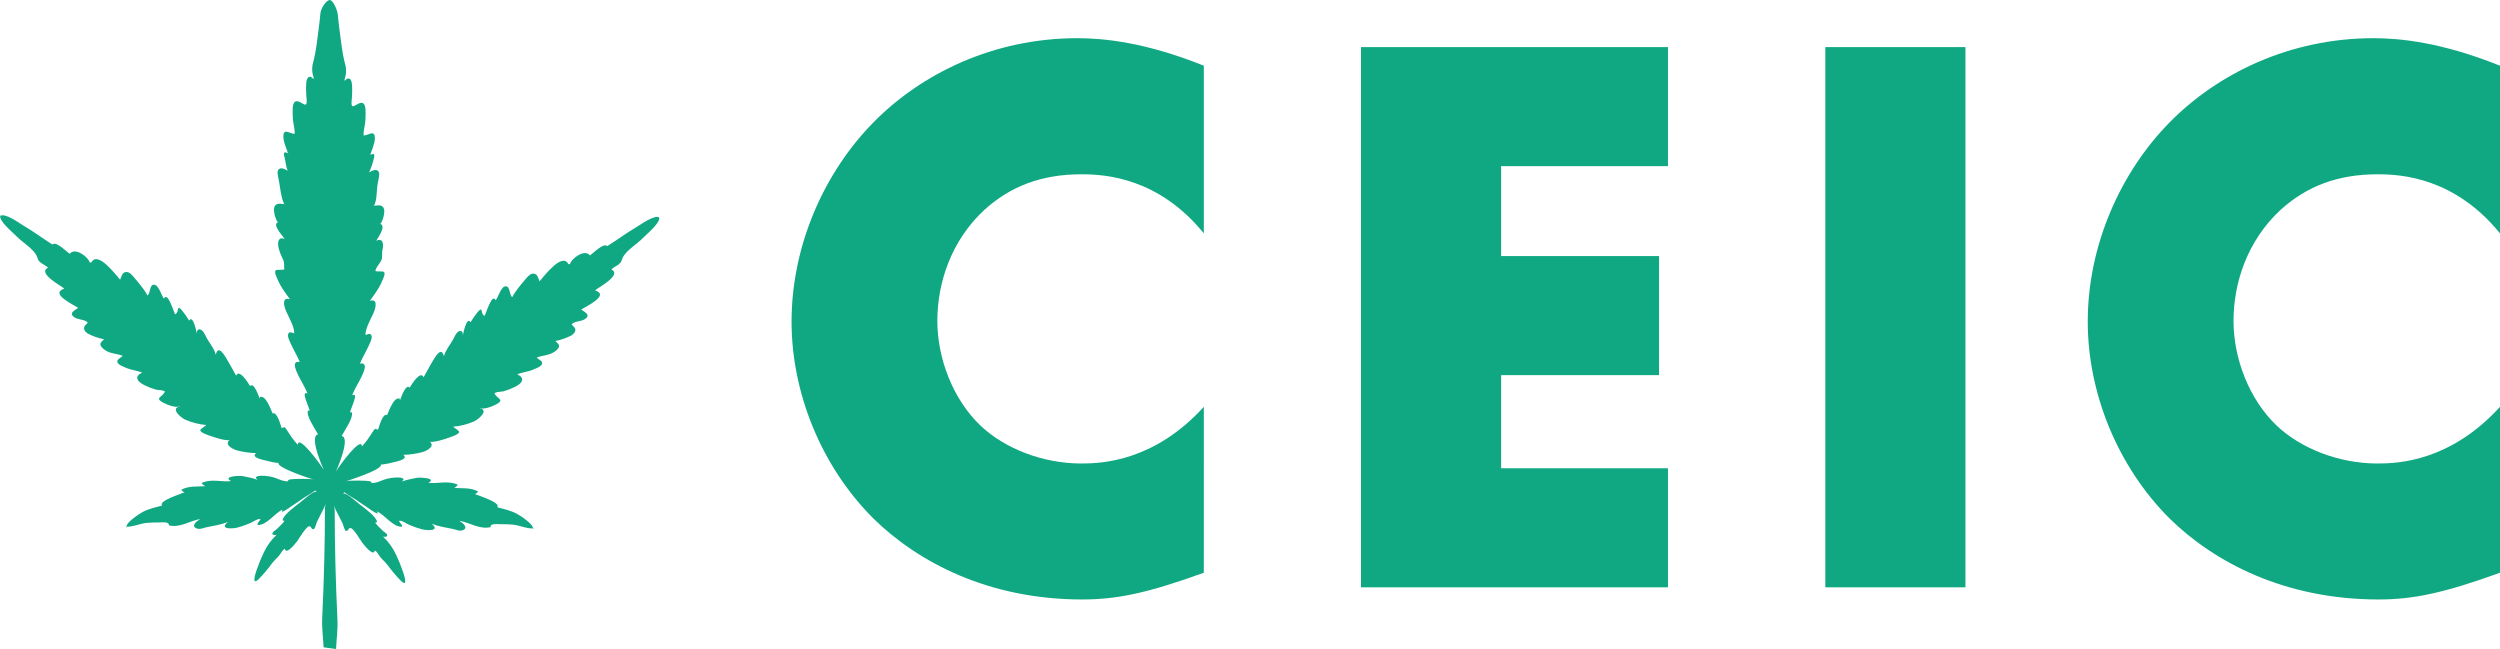
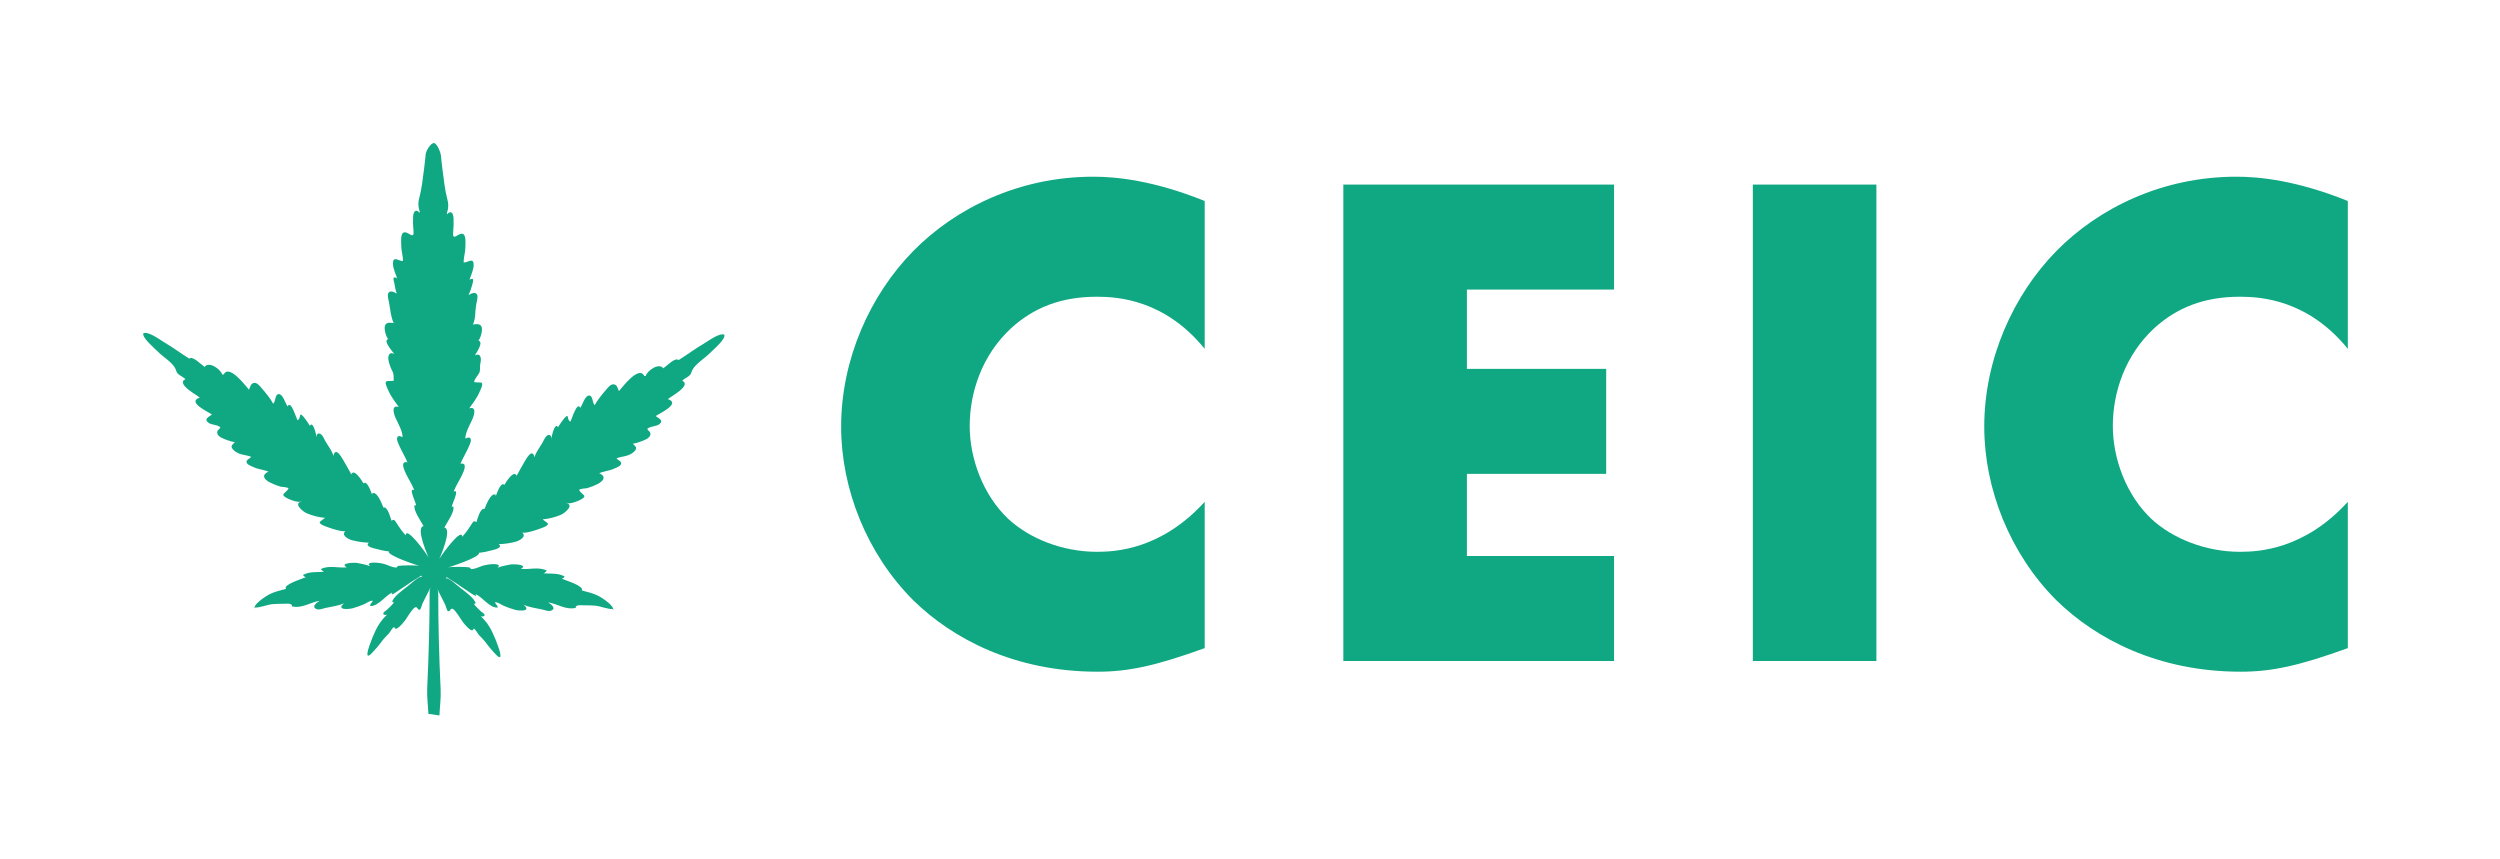
- <svg xmlns="http://www.w3.org/2000/svg" class="mobile logo" viewBox="0 0 1607.58 417.23">
-   <defs>
-     <style>.cls-1{fill:#10a882;}</style>
-   </defs>
-   <g id="Layer_2" data-name="Layer 2">
-     <g id="Layer_1-2" data-name="Layer 1">
-       <g id="Mobile-CEIC-Green">
-         <path class="cls-1" d="M774.09,368.29c-35.94,13-55.73,17.19-78.12,17.19-60.42,0-105.73-24-134.37-52.08C527.74,299.55,509,252.15,509,206.84c0-49.48,21.36-96.35,52.61-128.12,30.72-31.25,77.08-54.17,131.24-54.17,16.67,0,43.75,2.61,81.25,17.71V150.07c-29.17-35.93-63.54-38-78.64-38-26,0-45.84,7.81-62.5,22.92-21.36,19.79-30.21,46.87-30.21,71.35,0,24,9.9,50.52,28.12,67.71,15.11,14.06,39.07,24,64.59,24,13.54,0,46.87-1.56,78.64-36.45Z" />
-         <path class="cls-1" d="M1072.56,106.84H965.27v57.82h101.56v76.56H965.27v59.89h107.29v76.56H875.17V30.29h197.39Z" />
-         <path class="cls-1" d="M1263.85,30.29V377.67h-90.1V30.29Z" />
-         <path class="cls-1" d="M1607.58,368.29c-35.93,13-55.72,17.19-78.12,17.19-60.42,0-105.73-24-134.37-52.08-33.85-33.85-52.6-81.25-52.6-126.56,0-49.48,21.35-96.35,52.6-128.12,30.73-31.25,77.08-54.17,131.25-54.17,16.66,0,43.74,2.61,81.24,17.71V150.07c-29.16-35.93-63.54-38-78.64-38-26,0-45.83,7.81-62.5,22.92-21.35,19.79-30.21,46.87-30.21,71.35,0,24,9.9,50.52,28.13,67.71,15.1,14.06,39.06,24,64.58,24,13.54,0,46.87-1.56,78.64-36.45Z" />
-         <path class="cls-1" d="M208.07,416.23c-.29-6.3-1.19-12.48-.88-18.93,1.11-23.51,1.76-47.47,1.76-71l1.9-8.72c-.3,6.63-4.41,12.19-7.09,18.12-.35.76-1.17,4.17-1.85,4.47-1.84.81-1.53-2.18-3.37-1.7s-6,7.44-7.18,9.15c-1,1.43-7.53,9.7-8.18,5.23-1.72.77-2.67,3.39-4,4.8-1.48,1.59-2.95,2.91-4.26,4.6a93.17,93.17,0,0,1-8.56,10.13c-4.76,4.54-2.2-3.27-1.25-6.08a103.17,103.17,0,0,1,4.41-10.83,37.05,37.05,0,0,1,8.39-11.59c-.68.25-2.43.48-2.73-.64s2.08-2.32,2.68-2.92c1.53-1.55,4-3.66,5.07-5.37a11.52,11.52,0,0,1-1.22-.36c.1-3.27,8.45-9.31,10.93-11.18s8.49-7.77,10.91-7.19l-.76-.81c-3.37,2.34-6.74,4.08-10.05,6.56-1.93,1.44-4,2.56-6,4-.7.51-7.38,5.35-5,1.72-5.16,2.25-10.13,10.19-16.16,9.9-.22-1.48,1.42-2.45,1.94-3.77-1.65-.59-4.8,1.8-6.51,2.51a66.4,66.4,0,0,1-8,2.84c-3.23.88-12.56,1.48-6.41-3.62-4.51,2-9.17,2.47-13.81,3.49-2.09.46-4.24,1.6-6.41.74-3.44-1.37-.58-4.35,2-5.68v-.27c-6.63,1.18-12.6,5.72-19.82,4,.52-2.61-4.52-1.87-6.34-1.87a78.79,78.79,0,0,0-8,.28c-4.22.44-9.14,2.78-13.32,2.43l.76.81c-2.24-2.59,8.11-9.19,10-10.22,4-2.11,8.41-3.06,12.54-4.18-2.36-3.17,12.5-7.53,14.53-8.54a3.1,3.1,0,0,1-2.12-1.63c5-2.64,10-1.9,15.42-2.27a4.77,4.77,0,0,1-2.36-2.08c6.23-2.88,12.52-.51,18.94-1.18-5.94-3.21,5.66-3.64,7.63-3.19,2.87.65,6.17,1.11,8.78,2.17h.5c-2.93-2.2,1.81-2.5,3-2.44a30.23,30.23,0,0,1,7.29,1c2.54.76,4.95,2.06,7.55,2.51s1.06-.51,2.89-1.12c1.07-.35,13.69-.75,15.69.17,0,0-24.87-7.73-22.79-11l-.47.19c-3-.18-5.7-1.09-8.6-1.73-1.48-.34-9-1.89-5.35-4.55a53.75,53.75,0,0,1-12.19-1.74c-3.51-.94-8.88-4.2-4.36-7.1l-.39.44c-3.19.52-9.92-1.73-13.23-2.94-1.09-.39-5.74-1.85-5.77-3.44,0-.77,3.2-2.59,3.89-3.32a42.5,42.5,0,0,1-13.67-3.48c-2.43-1.12-9.83-7.07-3.4-8.47l-.09-.26c-1.85,1.67-8.42-1-10.62-2.16-5.72-3.16-.58-3.35,1.19-7.11-1.42-1.18-4.3-.82-6.11-1.34a44.49,44.49,0,0,1-7.31-2.9c-1.67-.84-4.76-2.71-4.4-5,.26-1.63,2.57-2.73,3.42-3l.73.57c-3.5-2-8.13-2-11.87-3.84-1.31-.63-4.82-1.77-5.1-3.6s2.33-2.52,3.44-3.89c-3.7-1.5-7.83-1.26-11.32-3.68-1.18-.81-3.2-2.38-3-4,.18-1.41,1.9-2.12,2.39-3.23l-.47.18a40.49,40.49,0,0,1-9.56-3.32c-1.33-.73-3-2.09-2.86-3.91s1.67-2.1,2.35-3.49c-2.23-2.2-6.48-1.61-8.94-3.57-3.38-2.68.85-4.32,2.77-5.83-2.45-1.8-18.47-9-9.14-12.27l.23-.09c-1.29-1.46-17.74-9.89-10.43-13.46-1.36-1.31-3.25-2.12-4.8-3.33-1.83-1.41-1.59-2.11-2.39-4-2.14-4.85-9.18-8.84-13-12.78-2.19-2.29-12-10.29-10.43-13.48L0,138.8c3.6-1.94,12,4.45,15.11,6.29,6.44,3.73,12.34,8.25,18.64,12.14,2.29-2.44,9.07,4.69,11.11,6,3.15-4.39,11.73,1.64,12.89,5.63l1-.11c3.94-7.51,15,7.08,18.5,11.09,1-2.2,1.28-5,4.18-4.94,2.21.05,4.09,2.7,5.44,4.28,2.72,3.16,6.37,7.6,7.95,10.85l-.24.1c2.31-.81,1.26-7.31,4.58-7.07,2.92.22,4.67,7.09,6.3,9,2.28-5.13,6.3,8.71,7.1,10,3-1,.63-6.74,4.36-2.61a61.14,61.14,0,0,1,4.77,6.77l.15-.34c2.29-3.31,4.53,7.44,4.74,8.72-.21-2.78,1.47-3.52,3.22-2.2,1.38,1.05,2.31,3.49,3.14,5,1.63,2.91,5.38,7.72,5.67,10.45l.24-.1c1.6-6.19,5.47.71,7,3.17,2.12,3.47,4,7.2,6,10.67,1.93-4.8,7.82,4.73,8.92,6.63,2.52-2.75,5.56,6.45,6.26,8.17,0-.34.12-.76.15-1.12,3.81-1.27,6.89,7.89,8.11,10.58,2.78-1.43,5.08,7.22,5.78,9.3l.09.25c.21-.31,1.37-.61,1.66-.75,1.85,1.13,2.76,4.87,8.67,11.38.25-6.92,14.2,11.86,16.74,16.23,0,0-9.93-21.93-3.7-22.95-2.59-4.66-7.69-11.8-6.51-15.33.34.1.72.12,1.07.22.29-1.18-6.25-13.73-1.29-11.07l-.25-.54c-1.59-4-4-7.57-5.84-11.43-1.4-2.94-4.41-9.45,1.06-8.37-1.64-4-3.94-7.68-5.71-11.6-.61-1.36-2.2-4.41-1.83-6,.59-2.52,2.22-1.25,4-.84,0-4.27-3.35-10.05-5.08-13.85-2-4.34-2.86-10.25,3-7.77h-.5c-3-4.23-5.88-7.76-8-12.73-.56-1.34-2.55-5.05-1.35-6.18.58-.55,4.44-.11,5.51-.57-.23-2.34.2-4.48-.85-6.53a33.93,33.93,0,0,1-2.81-7.3c-1-4,.14-7.91,4.46-5.4v.54c-.7-1.72-9.2-10.29-4.86-11.64-1.63-1.6-3.16-7.41-2.37-9.73,1.07-3.14,4.58-2,6.73-1.91l-.5-.27c-2-4.51-2.25-9.23-3.14-14.08-.29-1.54-1.51-5.93-.69-7.45,1.31-2.42,4.58-.72,6.24.33-1.08-2.44-1.22-5-1.83-7.76-.22-1-1.19-3.29-.17-4,.53-.37,2.27.68,2.71.49l-.25-.27c-.18.18.23.69-.25.32-1-3-2.9-7.1-3-10.33-.24-6.6,4.38-2,7.26-2.21.12-3.64-1.21-7.29-1.23-11.07,0-2.2-.71-8.63,1.7-9.7,3.24-1.45,7.89,6.11,7.21-1.32a67.28,67.28,0,0,1-.27-10.35c.24-3.77,2-5.89,4.78-2.71V49.89a15.92,15.92,0,0,1-.25-10c1.86-6.94,2.56-14.43,3.53-21.58.45-3.36.77-6.72,1.12-10.09.27-2.62,3.41-7.82,5.76-8.19s5.08,6.58,5.36,9.2c.35,3.37.67,6.72,1.12,10.08,1,7.16,1.67,14.64,3.52,21.59a15.75,15.75,0,0,1-.25,10V52c2.82-3.19,4.54-1.06,4.79,2.7A67.2,67.2,0,0,1,226.1,65c-.68,7.43,4-.13,7.22,1.32,2.4,1.07,1.7,7.5,1.69,9.7,0,3.78-1.34,7.44-1.23,11.07,2.88.26,7.51-4.39,7.26,2.21-.12,3.24-2,7.28-3,10.34-.48.37-.07-.14-.24-.33l-.25.28c.43.19,2.18-.87,2.71-.5,1,.72,0,3-.17,4a41.28,41.28,0,0,1-2.77,7.76c1.67-1,4.94-2.75,6.25-.33.82,1.53-.41,5.91-.69,7.45-.89,4.85-.25,9.57-2.21,14.09l-.51.27c2.16-.1,5.67-1.24,6.74,1.91.78,2.31-.75,8.13-2.38,9.73,4.35,1.35-2.29,9.91-3,11.64v-.55c4.33-2.51,5.46,1.41,4.47,5.4-.64,2.58.25,5-.95,7.3-1.05,2-3.41,4.19-3.64,6.53,1.07.47,4.93,0,5.51.57,1.2,1.14-.8,4.84-1.36,6.19-2.06,5-5,8.5-7.94,12.72h-.5c5.81-2.47,4.93,3.44,2.95,7.78-1.73,3.79-5.08,9.57-5.08,13.85,1.77-.41,3.41-1.69,4,.83.37,1.55-1.22,4.61-1.83,6-1.78,3.93-4.07,7.61-5.71,11.6,5.47-1.08,2.46,5.43,1.06,8.38-1.83,3.85-4.25,7.44-5.84,11.42l-.25.54c5-2.65-1.58,9.89-1.29,11.07.35-.09.73-.12,1.07-.22,1.18,3.54-3.93,10.67-6.51,15.33,6.23,1-3.7,22.95-3.7,22.95,2.54-4.37,16.49-23.14,16.74-16.22,5.9-6.52,6.81-10.25,8.67-11.39.29.14,1.45.44,1.66.76l.08-.26c.71-2.08,3-10.73,5.79-9.29,1.22-2.7,4.3-11.85,8.1-10.59,0,.36.14.78.16,1.12.7-1.72,3.74-10.92,6.25-8.16,1.11-1.91,7-11.44,8.93-6.64,2.07-3.47,3.89-7.2,6-10.66,1.51-2.47,5.37-9.36,7-3.17l.23.09c.3-2.73,4.05-7.54,5.68-10.45.83-1.48,1.76-3.92,3.14-5,1.75-1.32,3.42-.57,3.22,2.21.21-1.29,2.45-12,4.73-8.73l.15.35a62.3,62.3,0,0,1,4.78-6.78c3.73-4.13,1.36,1.61,4.36,2.61.8-1.3,4.82-15.15,7.1-10,1.62-2,3.38-8.83,6.3-9,3.32-.25,2.26,6.26,4.58,7.06l-.24-.09c1.58-3.26,5.23-7.7,7.95-10.86,1.35-1.57,3.23-4.22,5.44-4.28,2.89-.07,3.17,2.75,4.17,4.94,3.5-4,14.57-18.59,18.51-11.09l1,.12c1.16-4,9.74-10,12.88-5.63,2.05-1.33,8.83-8.45,11.12-6,6.29-3.88,12.2-8.41,18.64-12.14,3.16-1.83,11.51-8.23,15.11-6.28l-.47-.19c1.58,3.19-8.24,11.2-10.43,13.49-3.78,3.93-10.82,7.92-13,12.78-.81,1.83-.57,2.53-2.39,4-1.55,1.2-3.45,2-4.8,3.33,7.31,3.57-9.14,12-10.44,13.45l.24.1c9.33,3.27-6.69,10.47-9.14,12.27,1.92,1.51,6.15,3.15,2.77,5.82-2.47,2-6.71,1.37-8.94,3.57.68,1.4,2.19,1.78,2.35,3.49s-1.53,3.19-2.86,3.91a40.68,40.68,0,0,1-9.56,3.33l-.47-.19c.49,1.11,2.21,1.82,2.39,3.23.21,1.67-1.81,3.24-3,4-3.49,2.41-7.62,2.18-11.32,3.67,1.11,1.38,3.73,2,3.44,3.89s-3.8,3-5.1,3.6c-3.74,1.81-8.38,1.87-11.87,3.85l.73-.58c.84.24,3.16,1.34,3.42,3,.35,2.28-2.73,4.15-4.4,5a44.44,44.44,0,0,1-7.31,2.89c-1.82.52-4.7.16-6.11,1.35,1.77,3.75,6.91,3.94,1.19,7.1-2.2,1.21-8.77,3.83-10.63,2.17l-.08.25c6.43,1.4-1,7.35-3.4,8.47a42.78,42.78,0,0,1-13.67,3.49c.68.72,3.91,2.55,3.89,3.31,0,1.59-4.68,3.05-5.77,3.45-3.32,1.2-10,3.46-13.23,2.94l-.39-.44c4.52,2.9-.85,6.16-4.36,7.1a53.75,53.75,0,0,1-12.19,1.74c3.61,2.65-3.87,4.21-5.36,4.54a54,54,0,0,1-8.59,1.73l-.48-.18c2.09,3.28-22.78,11-22.78,11,2-.92,14.61-.52,15.69-.16,1.83.6.21,1.57,2.89,1.11s5-1.75,7.55-2.5a30.74,30.74,0,0,1,7.29-1c1.19-.06,5.93.24,3,2.44h.5c2.61-1.06,5.9-1.51,8.78-2.17,2-.44,13.56,0,7.63,3.2,6.42.67,12.71-1.71,18.94,1.18a4.75,4.75,0,0,1-2.36,2.07c5.39.38,10.4-.37,15.42,2.27a3.07,3.07,0,0,1-2.12,1.63c2,1,16.89,5.38,14.52,8.55,4.14,1.11,8.58,2.07,12.55,4.17,1.93,1,12.29,7.63,10.05,10.23l.76-.82c-4.19.36-9.1-2-13.32-2.43a78.8,78.8,0,0,0-8-.27c-1.83,0-6.86-.75-6.34,1.87-7.22,1.68-13.2-2.86-19.82-4v.27c2.53,1.33,5.4,4.31,2,5.68-2.18.87-4.32-.28-6.41-.74-4.64-1-9.3-1.53-13.81-3.48,6.14,5.1-3.18,4.49-6.42,3.61a64.51,64.51,0,0,1-8-2.83c-1.71-.72-4.86-3.11-6.52-2.51.52,1.32,2.17,2.28,2,3.77-6,.28-11-7.66-16.16-9.9,2.41,3.63-4.27-1.21-5-1.73-1.92-1.43-4-2.54-6-4-3.3-2.47-6.67-4.22-10-6.55l-.76.81c2.41-.58,8.45,5.33,10.91,7.18s10.83,7.91,10.93,11.18a12.26,12.26,0,0,1-1.22.36c1.08,1.71,3.54,3.83,5.06,5.37.61.61,3,1.79,2.69,2.92s-2.06.9-2.74.65a36.78,36.78,0,0,1,8.39,11.59,99.46,99.46,0,0,1,4.42,10.83c.95,2.81,3.5,10.61-1.26,6.07a95.48,95.48,0,0,1-8.56-10.13c-1.3-1.69-2.77-3-4.25-4.59-1.31-1.42-2.27-4-4-4.81-.65,4.48-7.18-3.79-8.19-5.22-1.2-1.71-5.28-8.67-7.17-9.16s-1.54,2.51-3.38,1.7c-.67-.29-1.49-3.7-1.84-4.47-2.68-5.93-6.79-11.48-7.09-18.12l1.9,8.73c0,23.51.65,47.47,1.76,71,.3,6.45-.6,12.64-.88,18.93Z" />
-       </g>
-     </g>
-   </g>
+ <svg xmlns="http://www.w3.org/2000/svg" class="mobile logo" width="265" height="91" viewBox="0 0 265 91" fill="#10A882">
+   <path d="M127.698 68.702C122.473 70.592 119.596 71.201 116.341 71.201C107.557 71.201 100.97 67.712 96.806 63.63C91.884 58.709 89.16 51.818 89.16 45.231C89.16 38.038 92.265 31.224 96.808 26.605C101.274 22.062 108.014 18.73 115.887 18.73C118.311 18.73 122.247 19.11 127.699 21.305V36.978C123.458 31.755 118.462 31.454 116.267 31.454C112.487 31.454 109.603 32.589 107.181 34.786C104.075 37.663 102.789 41.6 102.789 45.158C102.789 48.648 104.228 52.503 106.877 55.002C109.073 57.046 112.557 58.491 116.267 58.491C118.235 58.491 123.08 58.264 127.699 53.192L127.698 68.702Z" />
+   <path d="M171.089 30.694H155.492V39.1H170.256V50.23H155.492V58.936H171.089V70.066H142.393V19.565H171.089V30.694Z" />
+   <path d="M198.898 19.565V70.066H185.8V19.565H198.898Z" />
+   <path d="M248.869 68.702C243.646 70.592 240.769 71.201 237.512 71.201C228.728 71.201 222.141 67.712 217.978 63.63C213.057 58.709 210.331 51.818 210.331 45.231C210.331 38.038 213.435 31.224 217.978 26.605C222.445 22.062 229.184 18.73 237.059 18.73C239.481 18.73 243.417 19.11 248.869 21.305V36.978C244.63 31.755 239.632 31.454 237.437 31.454C233.657 31.454 230.774 32.589 228.351 34.786C225.247 37.663 223.959 41.6 223.959 45.158C223.959 48.648 225.398 52.503 228.048 55.002C230.243 57.046 233.727 58.491 237.437 58.491C239.405 58.491 244.25 58.264 248.869 53.192V68.702Z" />
+   <path d="M45.413 75.672C45.37 74.756 45.24 73.858 45.285 72.92C45.446 69.502 45.541 66.019 45.541 62.598L45.817 61.331C45.773 62.294 45.176 63.103 44.786 63.965C44.735 64.075 44.616 64.571 44.517 64.615C44.25 64.732 44.295 64.298 44.027 64.368C43.76 64.437 43.155 65.449 42.983 65.698C42.838 65.906 41.889 67.108 41.794 66.458C41.544 66.57 41.406 66.951 41.213 67.156C40.998 67.387 40.784 67.579 40.593 67.825C40.214 68.344 39.798 68.837 39.349 69.297C38.657 69.957 39.029 68.822 39.167 68.413C39.351 67.877 39.565 67.351 39.808 66.839C40.102 66.203 40.516 65.631 41.028 65.154C40.929 65.19 40.675 65.224 40.631 65.061C40.588 64.898 40.934 64.724 41.021 64.636C41.243 64.411 41.602 64.104 41.758 63.856C41.698 63.842 41.639 63.824 41.581 63.803C41.595 63.328 42.809 62.45 43.169 62.178C43.53 61.906 44.404 61.048 44.755 61.133L44.645 61.015C44.155 61.355 43.665 61.608 43.184 61.969C42.903 62.178 42.602 62.341 42.312 62.55C42.21 62.624 41.239 63.328 41.585 62.8C40.835 63.127 40.112 64.282 39.236 64.24C39.204 64.024 39.442 63.883 39.518 63.691C39.278 63.606 38.82 63.953 38.571 64.056C38.193 64.219 37.804 64.357 37.408 64.469C36.939 64.597 35.582 64.684 36.476 63.943C35.821 64.234 35.143 64.302 34.469 64.45C34.165 64.517 33.852 64.683 33.537 64.558C33.037 64.359 33.453 63.925 33.828 63.732V63.693C32.864 63.864 31.996 64.525 30.946 64.274C31.022 63.895 30.289 64.003 30.024 64.003C29.636 63.996 29.248 64.01 28.861 64.043C28.248 64.107 27.533 64.447 26.925 64.397L27.035 64.514C26.71 64.138 28.215 63.178 28.489 63.029C29.071 62.722 29.712 62.584 30.312 62.421C29.969 61.96 32.13 61.326 32.425 61.179C32.359 61.165 32.297 61.137 32.244 61.096C32.19 61.055 32.147 61.002 32.117 60.942C32.843 60.559 33.57 60.666 34.358 60.612C34.213 60.553 34.092 60.447 34.015 60.31C34.921 59.891 35.835 60.236 36.769 60.139C35.905 59.672 37.591 59.609 37.878 59.675C38.295 59.769 38.775 59.836 39.154 59.99H39.227C38.801 59.67 39.49 59.627 39.663 59.636C40.021 59.641 40.377 59.689 40.723 59.781C41.092 59.891 41.442 60.08 41.82 60.146C42.198 60.211 41.974 60.072 42.24 59.983C42.396 59.932 44.231 59.874 44.522 60.008C44.522 60.008 40.906 58.884 41.208 58.408L41.14 58.436C40.704 58.41 40.311 58.278 39.89 58.185C39.675 58.135 38.581 57.91 39.112 57.523C38.514 57.507 37.919 57.422 37.34 57.27C36.83 57.133 36.049 56.66 36.706 56.238L36.649 56.302C36.186 56.378 35.207 56.05 34.726 55.875C34.568 55.818 33.892 55.606 33.887 55.374C33.887 55.263 34.352 54.998 34.453 54.892C33.767 54.835 33.095 54.664 32.465 54.386C32.112 54.223 31.036 53.358 31.971 53.155L31.958 53.117C31.689 53.36 30.734 52.971 30.414 52.803C29.582 52.343 30.33 52.316 30.587 51.769C30.381 51.598 29.962 51.65 29.699 51.574C29.333 51.465 28.977 51.324 28.636 51.153C28.393 51.031 27.944 50.759 27.997 50.426C28.034 50.189 28.37 50.029 28.494 49.99L28.6 50.073C28.091 49.782 27.418 49.782 26.874 49.514C26.684 49.423 26.174 49.257 26.133 48.991C26.092 48.725 26.471 48.625 26.633 48.425C26.095 48.207 25.494 48.242 24.987 47.891C24.816 47.773 24.522 47.544 24.551 47.309C24.577 47.104 24.827 47.001 24.898 46.839L24.83 46.866C24.349 46.763 23.882 46.601 23.44 46.383C23.247 46.277 23.004 46.079 23.025 45.815C23.045 45.55 23.267 45.509 23.366 45.307C23.042 44.987 22.424 45.073 22.067 44.788C21.575 44.398 22.19 44.16 22.469 43.941C22.113 43.679 19.784 42.632 21.14 42.157L21.174 42.144C20.986 41.931 18.595 40.706 19.658 40.187C19.46 39.996 19.185 39.879 18.96 39.703C18.694 39.498 18.729 39.396 18.612 39.121C18.301 38.416 17.278 37.836 16.723 37.263C16.404 36.931 14.978 35.767 15.206 35.304L15.164 35.34C15.687 35.058 16.909 35.987 17.361 36.255C18.297 36.797 19.155 37.454 20.07 38.019C20.403 37.665 21.389 38.701 21.686 38.892C22.144 38.253 23.391 39.13 23.56 39.71L23.705 39.694C24.278 38.602 25.886 40.723 26.394 41.306C26.54 40.986 26.581 40.58 27.002 40.588C27.323 40.596 27.597 40.981 27.793 41.21C28.188 41.67 28.719 42.315 28.949 42.788L28.914 42.802C29.25 42.684 29.097 41.74 29.58 41.775C30.004 41.806 30.259 42.805 30.495 43.083C30.827 42.337 31.411 44.349 31.528 44.537C31.964 44.391 31.619 43.557 32.161 44.157C32.415 44.469 32.646 44.798 32.855 45.141L32.877 45.092C33.21 44.611 33.535 46.174 33.566 46.36C33.535 45.956 33.78 45.848 34.034 46.04C34.235 46.193 34.37 46.547 34.49 46.767C34.727 47.19 35.273 47.889 35.315 48.286L35.35 48.271C35.582 47.371 36.145 48.375 36.367 48.732C36.675 49.237 36.949 49.779 37.239 50.283C37.52 49.586 38.376 50.971 38.536 51.247C38.903 50.847 39.345 52.185 39.446 52.435C39.446 52.386 39.464 52.325 39.468 52.272C40.022 52.087 40.47 53.419 40.647 53.81C41.051 53.602 41.386 54.86 41.487 55.162L41.501 55.199C41.531 55.154 41.7 55.11 41.742 55.09C42.011 55.254 42.143 55.797 43.002 56.744C43.039 55.738 45.067 58.468 45.436 59.103C45.436 59.103 43.992 55.915 44.898 55.767C44.522 55.09 43.78 54.051 43.952 53.538C44.001 53.553 44.056 53.556 44.107 53.57C44.149 53.399 43.199 51.574 43.92 51.961L43.883 51.883C43.652 51.301 43.302 50.782 43.034 50.221C42.831 49.794 42.393 48.847 43.188 49.004C42.95 48.423 42.616 47.888 42.358 47.318C42.27 47.12 42.038 46.677 42.092 46.445C42.178 46.079 42.415 46.264 42.674 46.323C42.674 45.703 42.187 44.862 41.935 44.31C41.645 43.679 41.519 42.82 42.371 43.18H42.299C41.862 42.565 41.444 42.052 41.136 41.33C41.054 41.135 40.765 40.596 40.939 40.431C41.024 40.351 41.585 40.415 41.74 40.348C41.707 40.008 41.77 39.697 41.617 39.399C41.44 39.062 41.303 38.706 41.208 38.338C41.063 37.756 41.229 37.188 41.857 37.553V37.631C41.755 37.381 40.519 36.135 41.15 35.939C40.913 35.706 40.691 34.862 40.806 34.525C40.961 34.068 41.471 34.234 41.784 34.247L41.711 34.208C41.421 33.552 41.384 32.866 41.255 32.161C41.213 31.937 41.035 31.299 41.154 31.078C41.345 30.726 41.82 30.973 42.062 31.126C41.905 30.771 41.884 30.399 41.796 29.997C41.764 29.852 41.623 29.519 41.771 29.416C41.848 29.362 42.101 29.515 42.165 29.487L42.129 29.448C42.102 29.474 42.162 29.548 42.092 29.494C41.947 29.058 41.671 28.462 41.656 27.993C41.621 27.033 42.293 27.702 42.712 27.672C42.729 27.142 42.536 26.612 42.533 26.062C42.533 25.742 42.429 24.808 42.78 24.652C43.251 24.441 43.927 25.54 43.828 24.46C43.776 23.96 43.763 23.457 43.789 22.955C43.824 22.407 44.08 22.099 44.484 22.561V22.415C44.316 21.947 44.303 21.437 44.447 20.961C44.718 19.952 44.819 18.863 44.961 17.824C45.026 17.335 45.072 16.847 45.123 16.357C45.163 15.976 45.619 15.22 45.961 15.166C46.302 15.112 46.699 16.123 46.74 16.504C46.791 16.994 46.837 17.48 46.903 17.969C47.048 19.01 47.145 20.097 47.414 21.108C47.561 21.583 47.548 22.094 47.378 22.561V22.721C47.788 22.258 48.038 22.567 48.075 23.114C48.099 23.613 48.086 24.114 48.034 24.611C47.935 25.691 48.615 24.592 49.083 24.803C49.432 24.959 49.331 25.893 49.329 26.213C49.329 26.763 49.134 27.295 49.15 27.823C49.569 27.86 50.242 27.184 50.206 28.144C50.188 28.615 49.915 29.202 49.77 29.647C49.7 29.701 49.759 29.627 49.735 29.599L49.698 29.64C49.761 29.668 50.015 29.513 50.092 29.567C50.238 29.672 50.092 30.003 50.068 30.149C49.971 30.537 49.836 30.915 49.665 31.277C49.908 31.131 50.383 30.877 50.574 31.229C50.693 31.451 50.514 32.088 50.473 32.312C50.344 33.017 50.437 33.703 50.152 34.36L50.078 34.4C50.392 34.385 50.902 34.219 51.058 34.677C51.171 35.013 50.949 35.859 50.712 36.092C51.344 36.288 50.379 37.532 50.276 37.784V37.704C50.905 37.339 51.069 37.909 50.925 38.489C50.832 38.864 50.962 39.216 50.787 39.55C50.635 39.841 50.291 40.159 50.258 40.499C50.414 40.568 50.975 40.499 51.059 40.582C51.233 40.748 50.943 41.286 50.861 41.482C50.562 42.209 50.135 42.718 49.707 43.331H49.634C50.479 42.972 50.351 43.831 50.063 44.462C49.812 45.014 49.325 45.854 49.325 46.476C49.582 46.416 49.821 46.23 49.906 46.597C49.96 46.822 49.729 47.267 49.64 47.469C49.381 48.04 49.048 48.575 48.81 49.155C49.605 48.998 49.168 49.945 48.964 50.373C48.698 50.933 48.346 51.455 48.115 52.034L48.079 52.112C48.806 51.727 47.849 53.55 47.891 53.721C47.942 53.709 47.997 53.704 48.047 53.69C48.218 54.204 47.475 55.241 47.1 55.918C48.006 56.064 46.563 59.255 46.563 59.255C46.932 58.619 48.96 55.891 48.996 56.897C49.854 55.949 49.986 55.407 50.257 55.241C50.299 55.261 50.467 55.305 50.498 55.351L50.51 55.313C50.613 55.011 50.946 53.754 51.351 53.963C51.529 53.57 51.976 52.24 52.529 52.423C52.529 52.476 52.549 52.537 52.552 52.586C52.654 52.336 53.096 50.999 53.461 51.4C53.622 51.122 54.478 49.737 54.759 50.435C55.06 49.93 55.324 49.388 55.631 48.885C55.851 48.526 56.412 47.524 56.649 48.424L56.682 48.437C56.726 48.04 57.271 47.341 57.508 46.918C57.629 46.703 57.764 46.348 57.965 46.191C58.219 45.999 58.462 46.108 58.433 46.512C58.463 46.325 58.789 44.768 59.12 45.243L59.142 45.294C59.352 44.95 59.584 44.621 59.837 44.308C60.379 43.708 60.035 44.542 60.471 44.688C60.587 44.499 61.172 42.485 61.503 43.234C61.739 42.943 61.994 41.95 62.419 41.926C62.901 41.889 62.747 42.836 63.085 42.952L63.05 42.939C63.279 42.465 63.81 41.819 64.206 41.36C64.402 41.132 64.675 40.747 64.996 40.738C65.416 40.728 65.457 41.138 65.603 41.456C66.111 40.875 67.721 38.754 68.293 39.844L68.439 39.861C68.608 39.28 69.855 38.407 70.311 39.043C70.609 38.849 71.595 37.814 71.928 38.171C72.842 37.606 73.701 36.948 74.638 36.406C75.097 36.14 76.311 35.209 76.834 35.493L76.766 35.465C76.996 35.929 75.568 37.093 75.25 37.426C74.7 37.998 73.677 38.578 73.36 39.284C73.242 39.55 73.277 39.652 73.012 39.866C72.787 40.04 72.511 40.156 72.315 40.35C73.377 40.869 70.986 42.094 70.797 42.305L70.832 42.32C72.188 42.795 69.859 43.842 69.503 44.103C69.782 44.323 70.397 44.561 69.906 44.95C69.547 45.24 68.93 45.149 68.606 45.468C68.705 45.672 68.924 45.727 68.948 45.976C68.971 46.224 68.725 46.44 68.532 46.544C68.091 46.763 67.624 46.925 67.142 47.028L67.074 47.001C67.145 47.162 67.395 47.265 67.421 47.47C67.452 47.713 67.158 47.941 66.985 48.052C66.478 48.402 65.877 48.369 65.339 48.585C65.501 48.786 65.882 48.876 65.84 49.151C65.797 49.426 65.287 49.587 65.098 49.674C64.554 49.937 63.88 49.946 63.373 50.234L63.479 50.15C63.601 50.184 63.938 50.344 63.976 50.586C64.027 50.917 63.579 51.189 63.336 51.313C62.995 51.484 62.639 51.624 62.273 51.733C62.009 51.808 61.59 51.756 61.385 51.929C61.642 52.474 62.39 52.502 61.558 52.961C61.238 53.137 60.283 53.518 60.013 53.277L60.001 53.313C60.936 53.517 59.856 54.382 59.507 54.544C58.877 54.822 58.206 54.994 57.52 55.052C57.618 55.156 58.088 55.422 58.085 55.533C58.085 55.764 57.405 55.976 57.246 56.035C56.764 56.209 55.792 56.538 55.323 56.462L55.266 56.398C55.923 56.819 55.143 57.293 54.632 57.43C54.053 57.582 53.459 57.667 52.86 57.683C53.385 58.068 52.298 58.295 52.081 58.343C51.672 58.461 51.255 58.545 50.832 58.595L50.763 58.568C51.066 59.045 47.451 60.167 47.451 60.167C47.742 60.034 49.575 60.092 49.732 60.144C49.998 60.231 49.762 60.373 50.152 60.306C50.541 60.239 50.879 60.051 51.249 59.942C51.596 59.852 51.952 59.803 52.309 59.797C52.482 59.788 53.171 59.832 52.745 60.152H52.818C53.198 59.998 53.676 59.932 54.094 59.836C54.385 59.772 56.066 59.836 55.204 60.301C56.137 60.399 57.051 60.053 57.957 60.473C57.88 60.609 57.759 60.715 57.614 60.774C58.398 60.829 59.126 60.72 59.856 61.104C59.826 61.164 59.782 61.217 59.729 61.258C59.675 61.299 59.614 61.327 59.548 61.341C59.838 61.486 62.003 62.123 61.658 62.584C62.26 62.745 62.906 62.885 63.483 63.19C63.764 63.335 65.27 64.299 64.944 64.677L65.055 64.558C64.445 64.61 63.732 64.267 63.118 64.205C62.731 64.172 62.343 64.159 61.955 64.165C61.689 64.165 60.958 64.056 61.033 64.437C59.984 64.681 59.114 64.022 58.152 63.856V63.895C58.52 64.088 58.937 64.522 58.443 64.721C58.126 64.847 57.815 64.68 57.511 64.613C56.836 64.468 56.159 64.391 55.503 64.107C56.396 64.849 55.041 64.76 54.57 64.632C54.174 64.521 53.785 64.383 53.407 64.221C53.158 64.116 52.7 63.769 52.459 63.856C52.535 64.048 52.775 64.187 52.75 64.404C51.877 64.445 51.151 63.29 50.401 62.965C50.751 63.492 49.78 62.789 49.674 62.713C49.395 62.505 49.092 62.344 48.801 62.132C48.322 61.773 47.832 61.518 47.348 61.179L47.237 61.297C47.587 61.213 48.465 62.072 48.823 62.341C49.181 62.61 50.398 63.491 50.412 63.966C50.354 63.987 50.295 64.004 50.235 64.019C50.392 64.267 50.749 64.575 50.97 64.799C51.059 64.888 51.407 65.059 51.361 65.224C51.316 65.388 51.062 65.355 50.963 65.318C51.476 65.795 51.891 66.367 52.183 67.003C52.428 67.515 52.642 68.041 52.825 68.578C52.964 68.986 53.334 70.12 52.642 69.46C52.194 68.999 51.778 68.507 51.398 67.987C51.209 67.742 50.995 67.551 50.78 67.32C50.59 67.114 50.45 66.739 50.198 66.621C50.104 67.272 49.155 66.07 49.008 65.862C48.833 65.613 48.24 64.602 47.965 64.53C47.691 64.459 47.742 64.895 47.474 64.778C47.377 64.735 47.258 64.24 47.207 64.128C46.817 63.266 46.219 62.459 46.176 61.493L46.452 62.763C46.452 66.18 46.547 69.664 46.708 73.084C46.752 74.022 46.621 74.922 46.58 75.836L45.413 75.672Z" />
</svg>
